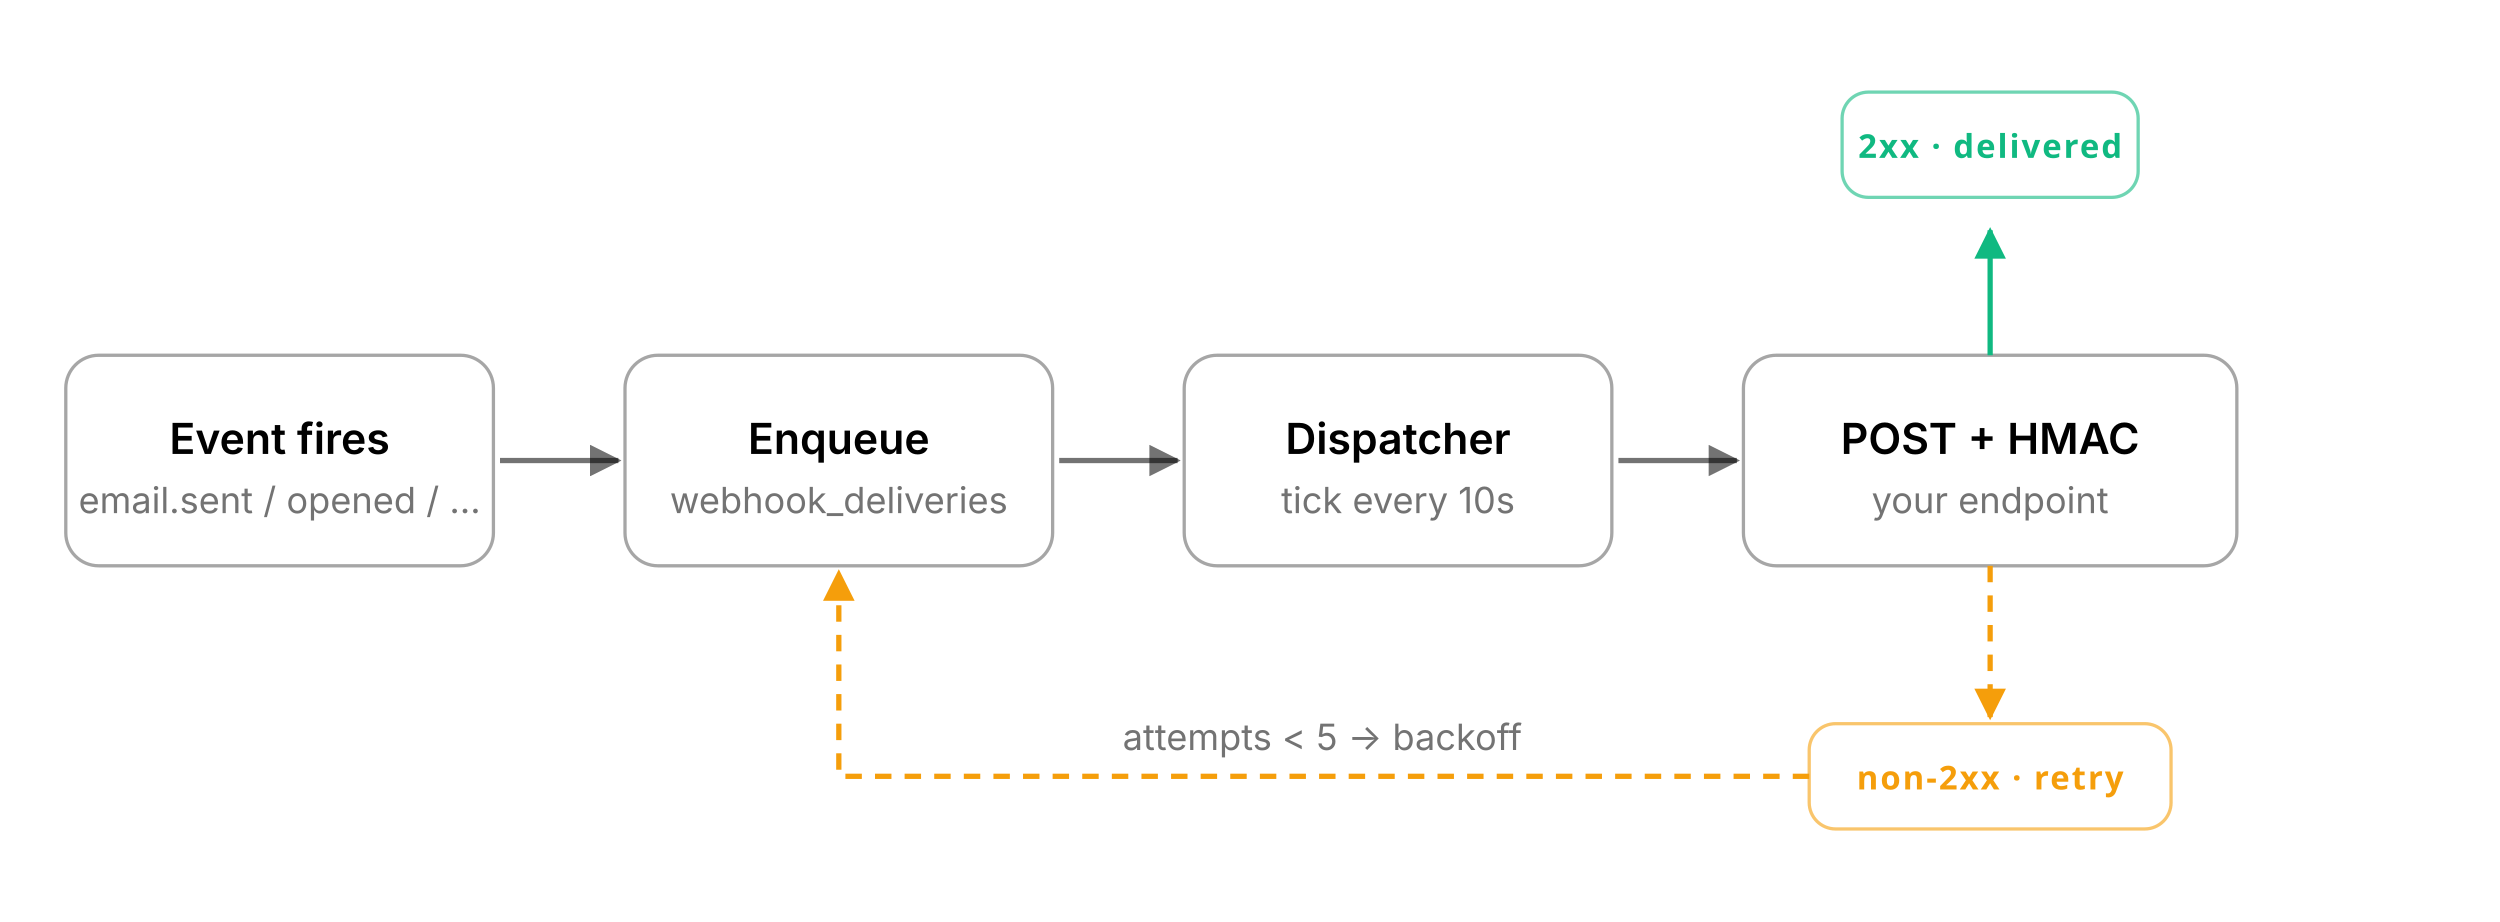
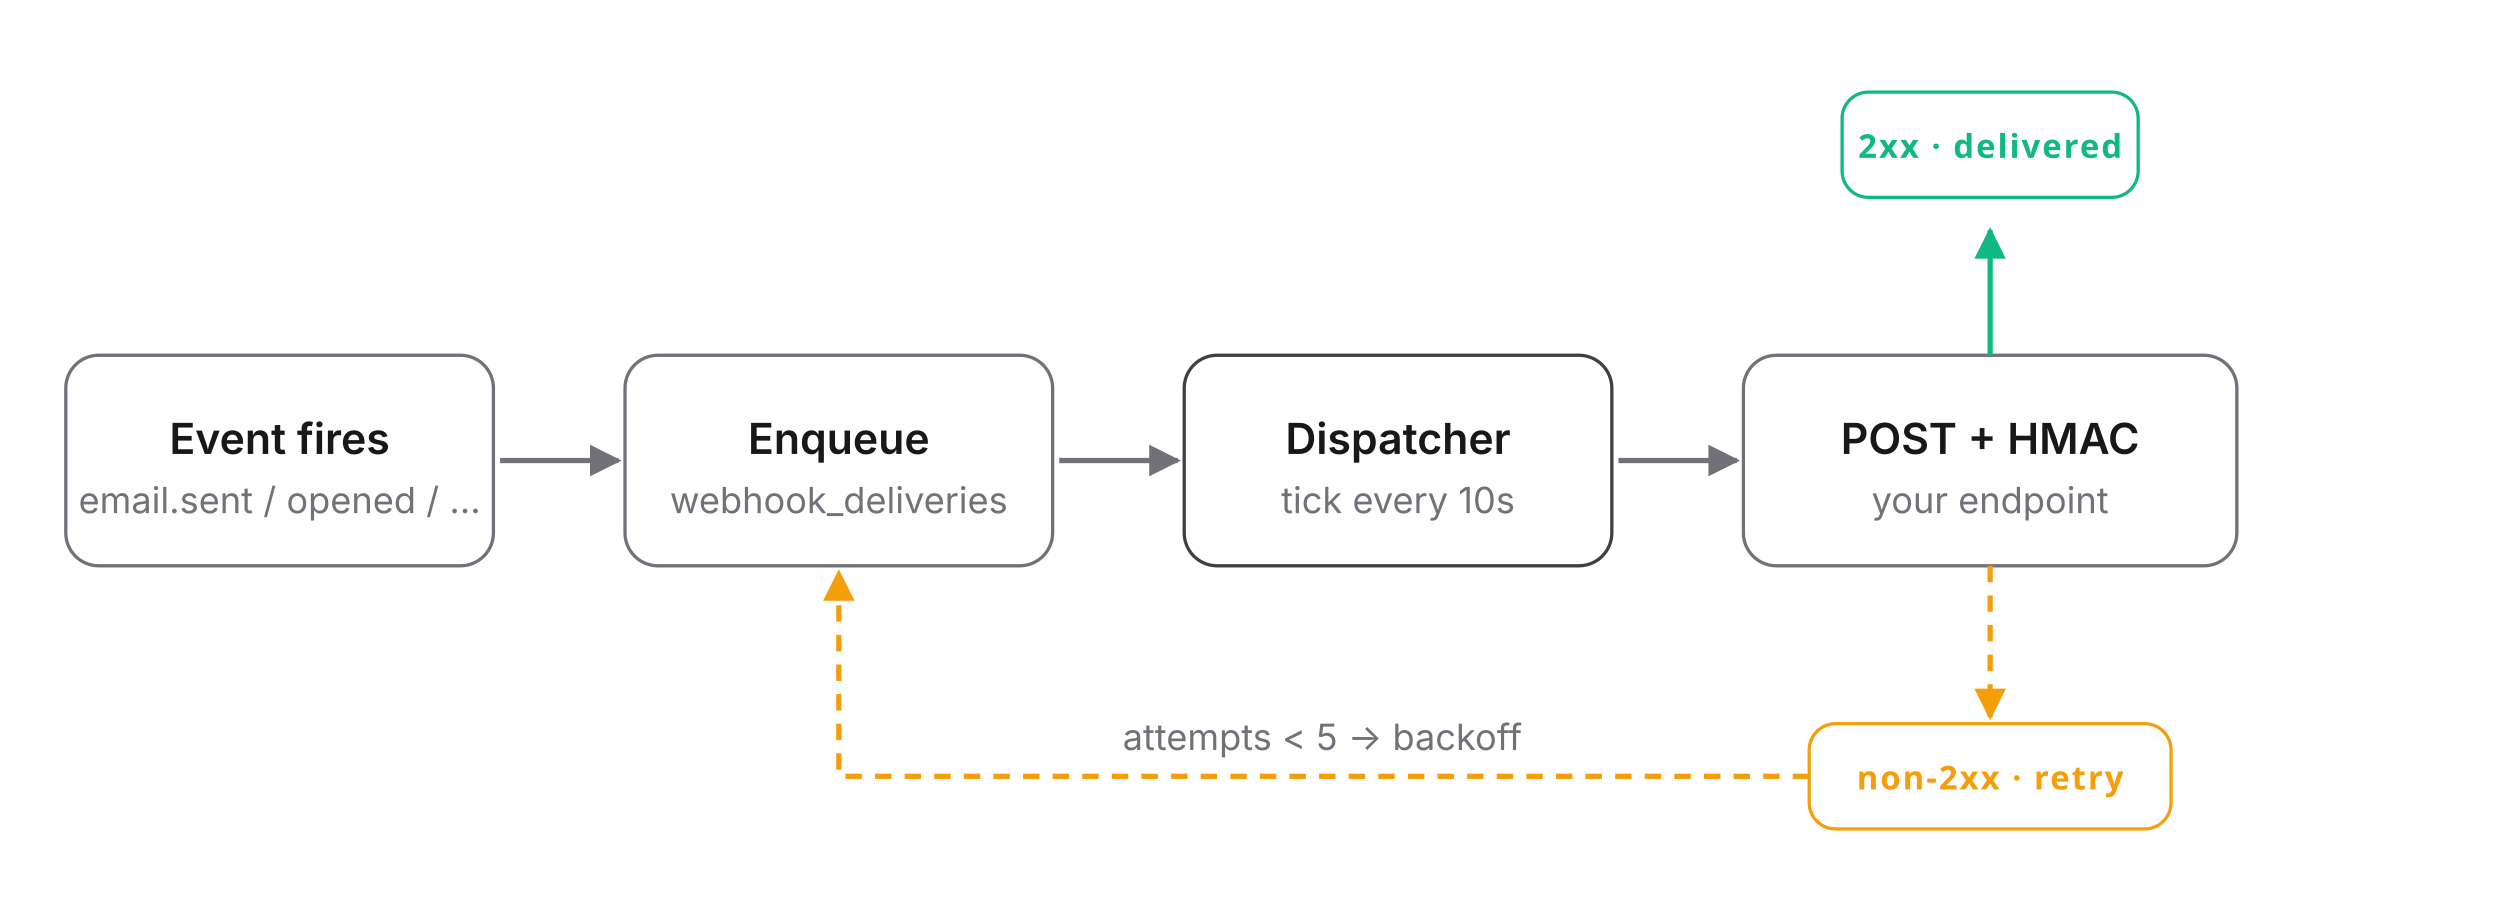
<svg xmlns="http://www.w3.org/2000/svg" viewBox="0 0 760 280" role="img" aria-label="Webhook delivery pipeline: event fires, gets enqueued, dispatcher claims and POSTs with HMAC signature, then either delivers (2xx) or retries with backoff up to 5 times before failing">
  <defs>
    <marker id="wf-a" viewBox="0 0 10 10" refX="9" refY="5" markerWidth="6" markerHeight="6" orient="auto-start-reverse">
-       <path d="M 0 0 L 10 5 L 0 10 z" fill="currentColor" opacity="0.55" />
+       <path d="M 0 0 L 10 5 L 0 10 z" class="arrow-head" />
    </marker>
    <marker id="wf-ag" viewBox="0 0 10 10" refX="9" refY="5" markerWidth="6" markerHeight="6" orient="auto-start-reverse">
      <path d="M 0 0 L 10 5 L 0 10 z" fill="#10b981" />
    </marker>
    <marker id="wf-aa" viewBox="0 0 10 10" refX="9" refY="5" markerWidth="6" markerHeight="6" orient="auto-start-reverse">
      <path d="M 0 0 L 10 5 L 0 10 z" fill="#f59e0b" />
    </marker>
  </defs>
  <style>
-     .box { fill: none; stroke: currentColor; stroke-opacity: 0.35; }
-     .label { font: 600 13px ui-sans-serif, system-ui, -apple-system, sans-serif; fill: currentColor; }
-     .sub { font: 11px ui-sans-serif, system-ui, -apple-system, sans-serif; fill: currentColor; fill-opacity: 0.55; }
+     .arrow-head { fill: #71717a; }
+     .box { fill: none; stroke: #71717a; }
+     .box-strong { fill: none; stroke: #3f3f46; }
+     .label { font: 600 13px ui-sans-serif, system-ui, -apple-system, sans-serif; fill: #18181b; }
+     .sub { font: 11px ui-sans-serif, system-ui, -apple-system, sans-serif; fill: #71717a; }
    .pill { font: 600 10px ui-sans-serif, system-ui, sans-serif; letter-spacing: 0.06em; text-transform: uppercase; }
-     .arrow { stroke: currentColor; stroke-opacity: 0.55; fill: none; stroke-width: 1.6; }
+     .arrow { stroke: #71717a; fill: none; stroke-width: 1.6; }
    .arrow-g { stroke: #10b981; fill: none; stroke-width: 1.6; }
    .arrow-a { stroke: #f59e0b; fill: none; stroke-width: 1.6; stroke-dasharray: 5 4; }
+     @media (prefers-color-scheme: dark) {
+       .arrow-head { fill: #a1a1aa; }
+       .box { stroke: #a1a1aa; }
+       .box-strong { stroke: #e4e4e7; }
+       .label { fill: #fafafa; }
+       .sub { fill: #a1a1aa; }
+       .arrow { stroke: #a1a1aa; }
+     }
  </style>
  <g transform="translate(20,108)">
    <rect class="box" x="0" y="0" width="130" height="64" rx="10" />
    <text class="label" x="65" y="30" text-anchor="middle">Event fires</text>
    <text class="sub" x="65" y="48" text-anchor="middle">email.sent / opened / …</text>
  </g>
  <line class="arrow" x1="152" y1="140" x2="188" y2="140" marker-end="url(#wf-a)" />
  <g transform="translate(190,108)">
    <rect class="box" x="0" y="0" width="130" height="64" rx="10" />
    <text class="label" x="65" y="30" text-anchor="middle">Enqueue</text>
    <text class="sub" x="65" y="48" text-anchor="middle">webhook_deliveries</text>
  </g>
  <line class="arrow" x1="322" y1="140" x2="358" y2="140" marker-end="url(#wf-a)" />
  <g transform="translate(360,108)">
-     <rect class="box" x="0" y="0" width="130" height="64" rx="10" stroke-opacity="0.7" />
+     <rect class="box-strong" x="0" y="0" width="130" height="64" rx="10" />
    <text class="label" x="65" y="30" text-anchor="middle">Dispatcher</text>
    <text class="sub" x="65" y="48" text-anchor="middle">tick every 10s</text>
  </g>
  <line class="arrow" x1="492" y1="140" x2="528" y2="140" marker-end="url(#wf-a)" />
  <g transform="translate(530,108)">
    <rect class="box" x="0" y="0" width="150" height="64" rx="10" />
    <text class="label" x="75" y="30" text-anchor="middle">POST + HMAC</text>
    <text class="sub" x="75" y="48" text-anchor="middle">your endpoint</text>
  </g>
  <path class="arrow-g" d="M 605 108 L 605 70" marker-end="url(#wf-ag)" />
  <g transform="translate(560,28)">
-     <rect x="0" y="0" width="90" height="32" rx="8" fill="none" stroke="#10b981" stroke-opacity="0.6" />
+     <rect x="0" y="0" width="90" height="32" rx="8" fill="none" stroke="#10b981" />
    <text class="pill" x="45" y="20" text-anchor="middle" fill="#10b981">2xx · delivered</text>
  </g>
  <path class="arrow-a" d="M 605 172 L 605 218" marker-end="url(#wf-aa)" />
  <g transform="translate(550,220)">
-     <rect x="0" y="0" width="110" height="32" rx="8" fill="none" stroke="#f59e0b" stroke-opacity="0.6" />
+     <rect x="0" y="0" width="110" height="32" rx="8" fill="none" stroke="#f59e0b" />
    <text class="pill" x="55" y="20" text-anchor="middle" fill="#f59e0b">non-2xx · retry</text>
  </g>
  <path class="arrow-a" d="M 550 236 L 255 236 L 255 174" marker-end="url(#wf-aa)" />
-   <text class="sub" x="402" y="228" text-anchor="middle" fill="#f59e0b" fill-opacity="0.85">attempts &lt; 5 → backoff</text>
+   <text class="sub" x="402" y="228" text-anchor="middle" fill="#f59e0b">attempts &lt; 5 → backoff</text>
</svg>
